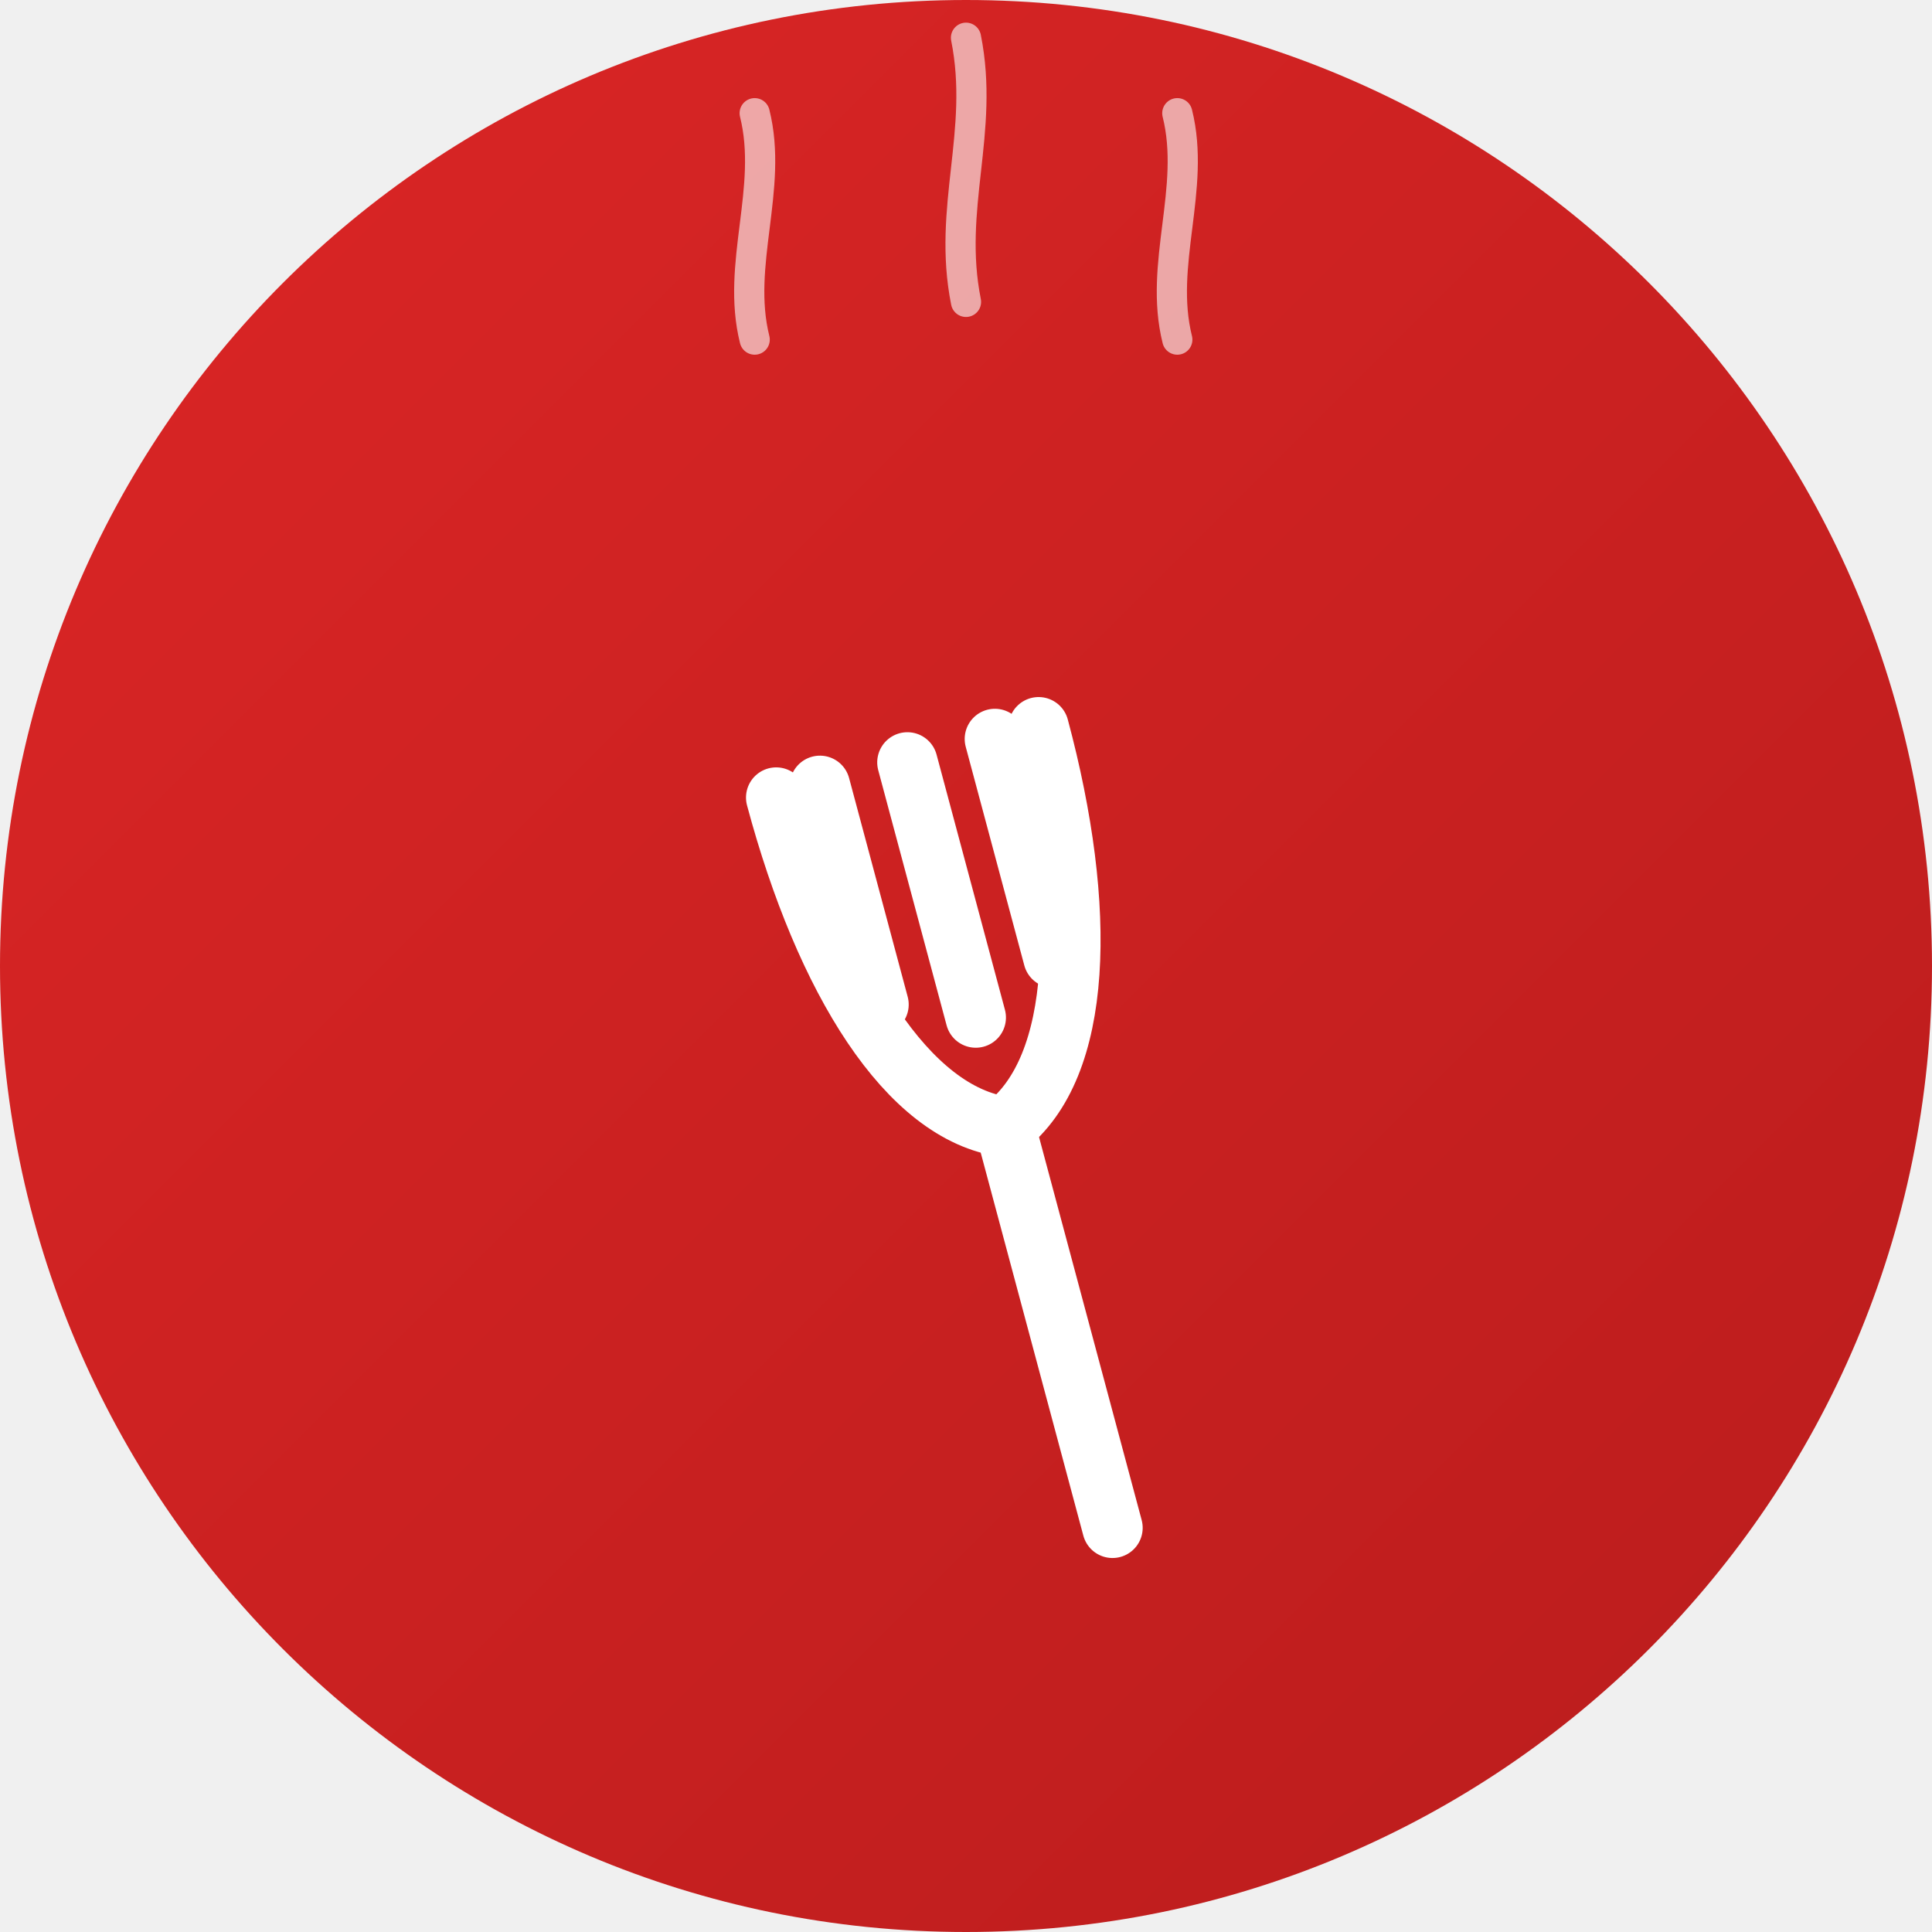
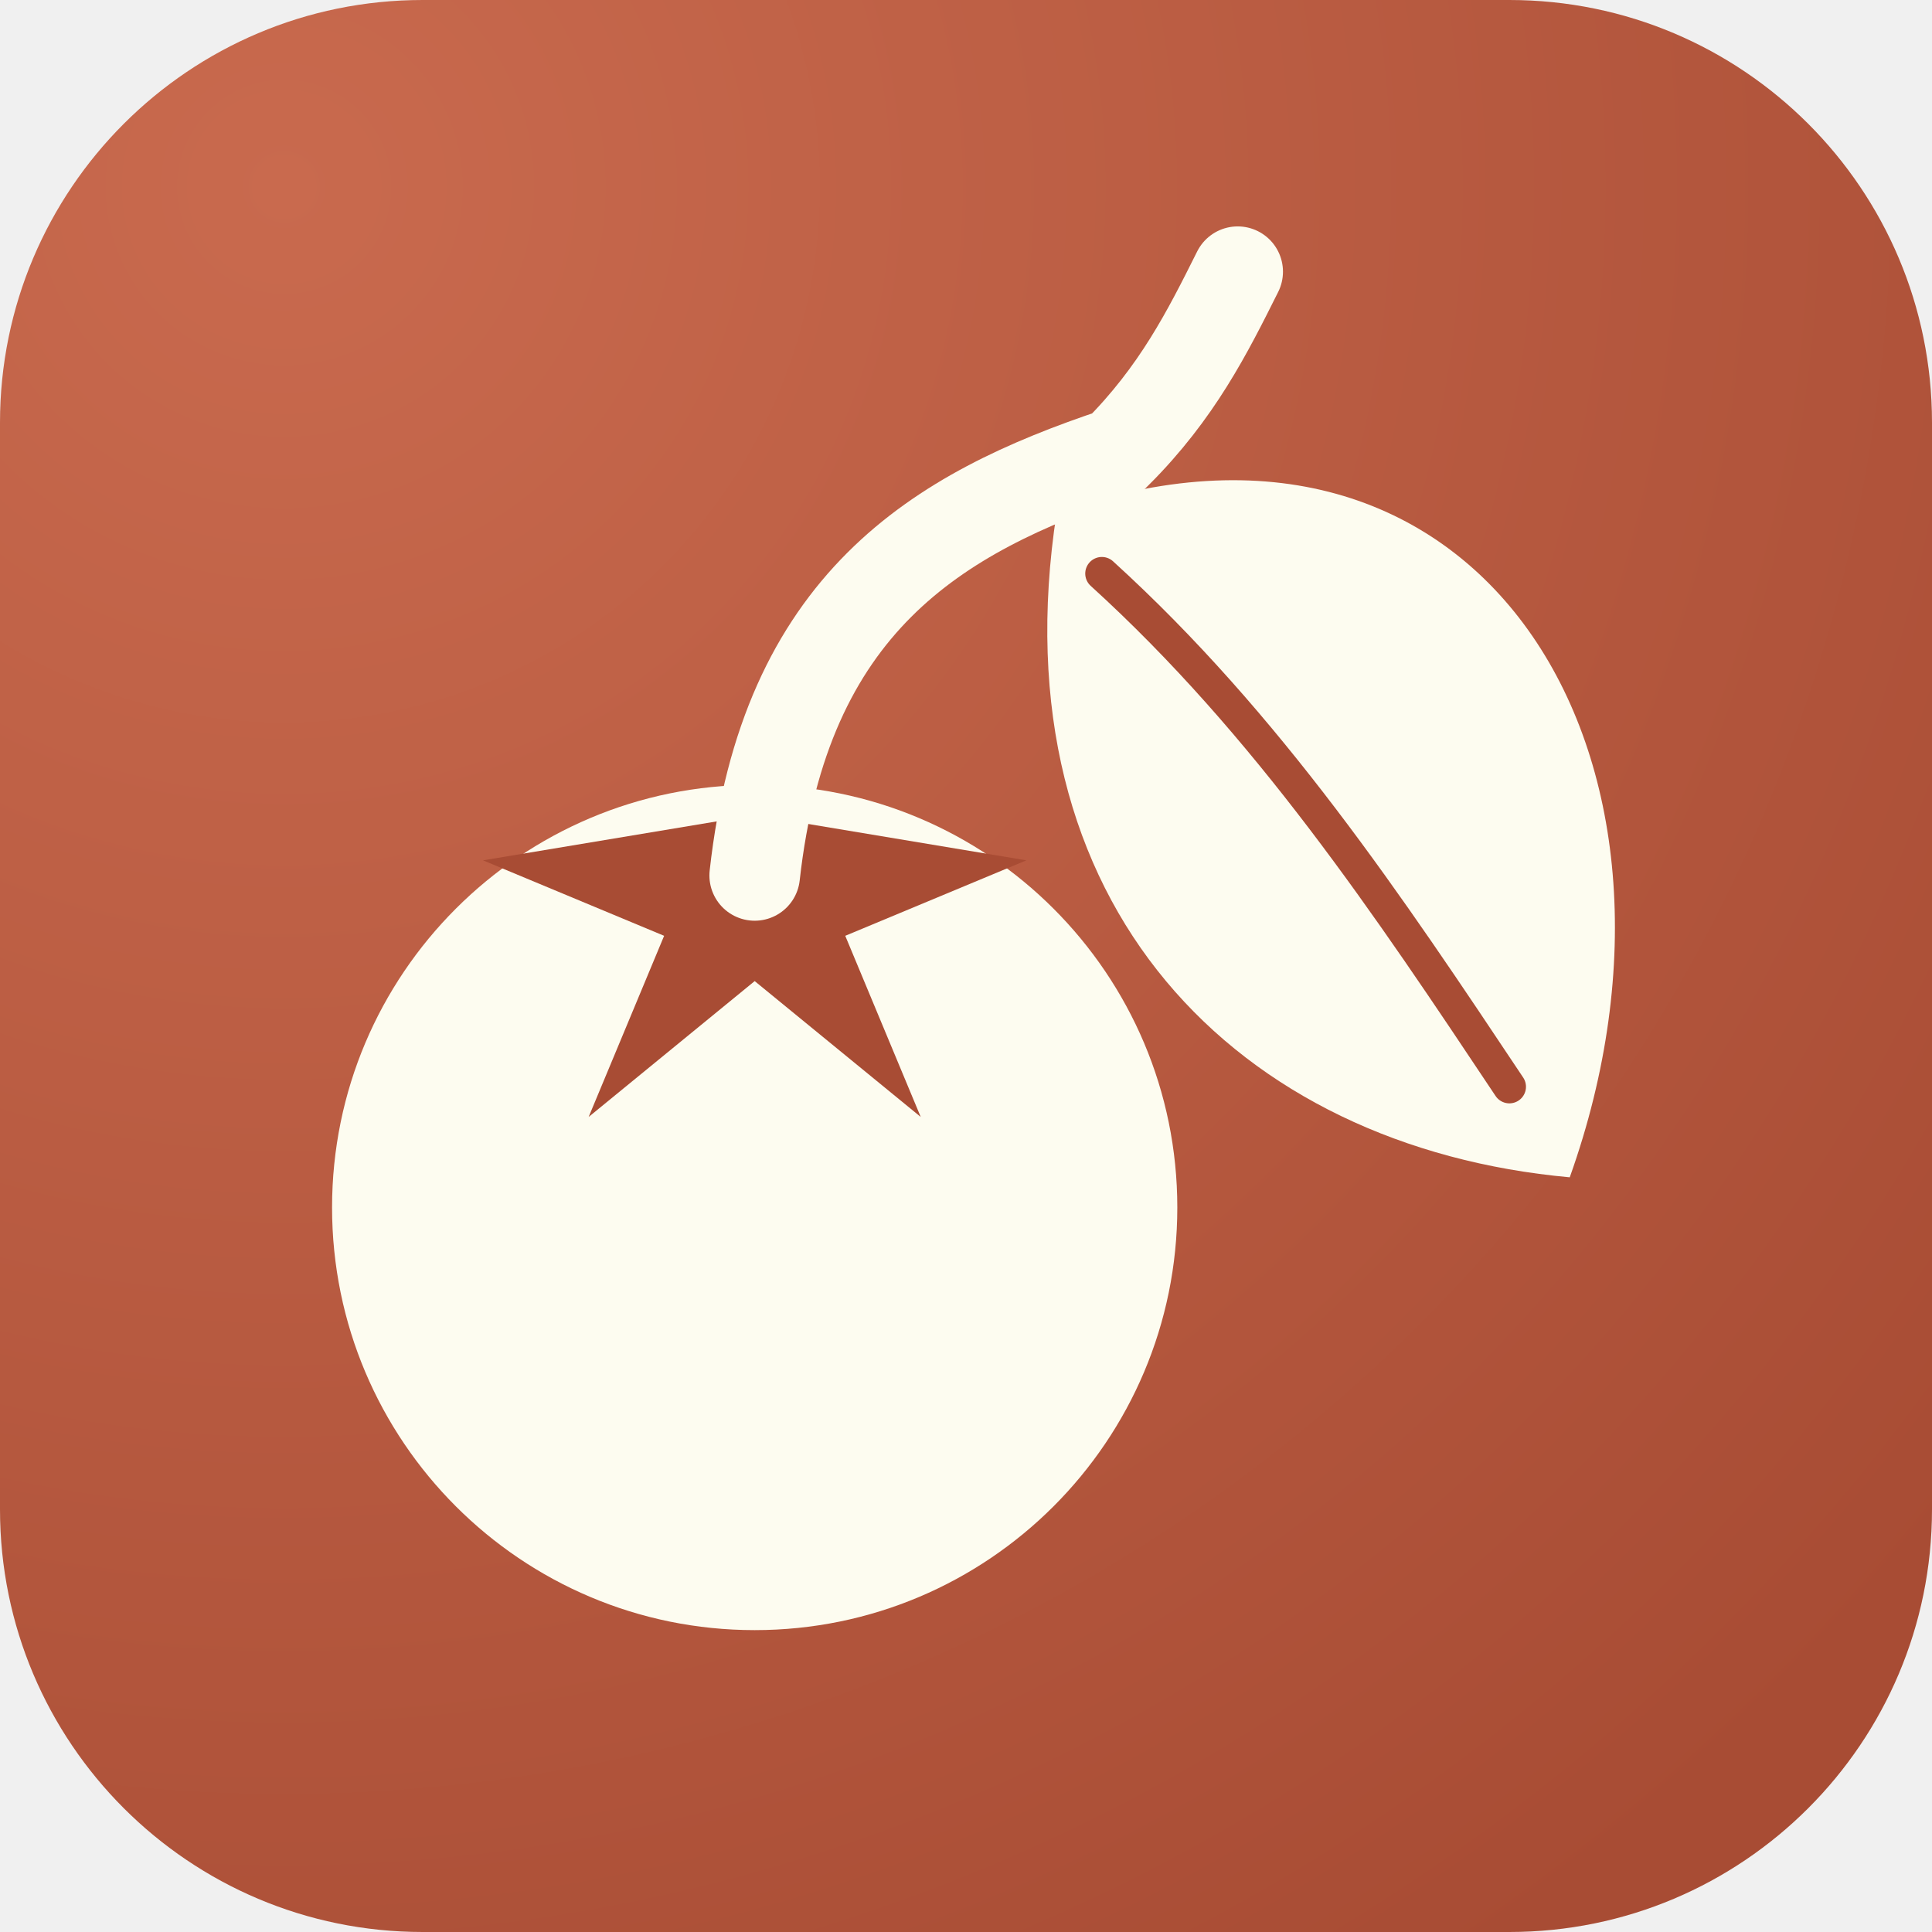
- <svg xmlns="http://www.w3.org/2000/svg" viewBox="0 0 512 512">
+ <svg xmlns="http://www.w3.org/2000/svg" viewBox="0 0 64 64">
  <defs>
-     <linearGradient id="bg" x1="0" y1="0" x2="1" y2="1">
-       <stop offset="0%" stop-color="#DC2626" />
-       <stop offset="100%" stop-color="#B91C1C" />
-     </linearGradient>
+     <radialGradient id="bg" cx="0.15" cy="0.1" r="1.1">
+       <stop offset="0" stop-color="#C96A4E" />
+       <stop offset="1" stop-color="#A84C34" />
+     </radialGradient>
  </defs>
-   <circle cx="256" cy="256" r="256" fill="url(#bg)" />
-   <g transform="translate(256,260) rotate(-15)" fill="none" stroke="#FFF" stroke-width="16" stroke-linecap="round" stroke-linejoin="round">
-     <line x1="0" y1="40" x2="0" y2="150" />
-     <path d="M-36,-60 C-36,-10 -24,30 0,40 24,30 36,-10 36,-60" />
-     <line x1="-24" y1="-60" x2="-24" y2="0" />
-     <line x1="0" y1="-60" x2="0" y2="10" />
-     <line x1="24" y1="-60" x2="24" y2="0" />
-   </g>
-   <g fill="none" stroke="#FFF" stroke-width="8" stroke-linecap="round" opacity="0.6">
-     <path d="M200,-10 C195,-30 205,-50 200,-70" transform="translate(0,100)" />
-     <path d="M256,-10 C251,-35 261,-55 256,-80" transform="translate(0,90)" />
-     <path d="M312,-10 C307,-30 317,-50 312,-70" transform="translate(0,100)" />
-   </g>
+   <rect width="64" height="64" rx="14" fill="url(#bg)" />
+   <circle cx="25" cy="40" r="14" fill="#FDFCF0" />
+   <path d="M25 27 l-9 1.5 6 2.5 -2.5 6 5.5-4.5 5.5 4.5 -2.5-6 6-2.5z" fill="#A84C34" />
+   <path d="M25 29 C26 20 31 17 37 15 C39 13 40 11 41 9" fill="none" stroke="#FDFCF0" stroke-width="3" stroke-linecap="round" />
+   <path d="M35 17 C49 12 57 25 52 39 C41 38 33 30 35 17z" fill="#FDFCF0" />
+   <path d="M36.5 19 C42 24 46 30 50 36" fill="none" stroke="#A84C34" stroke-width="1.1" stroke-linecap="round" />
</svg>
